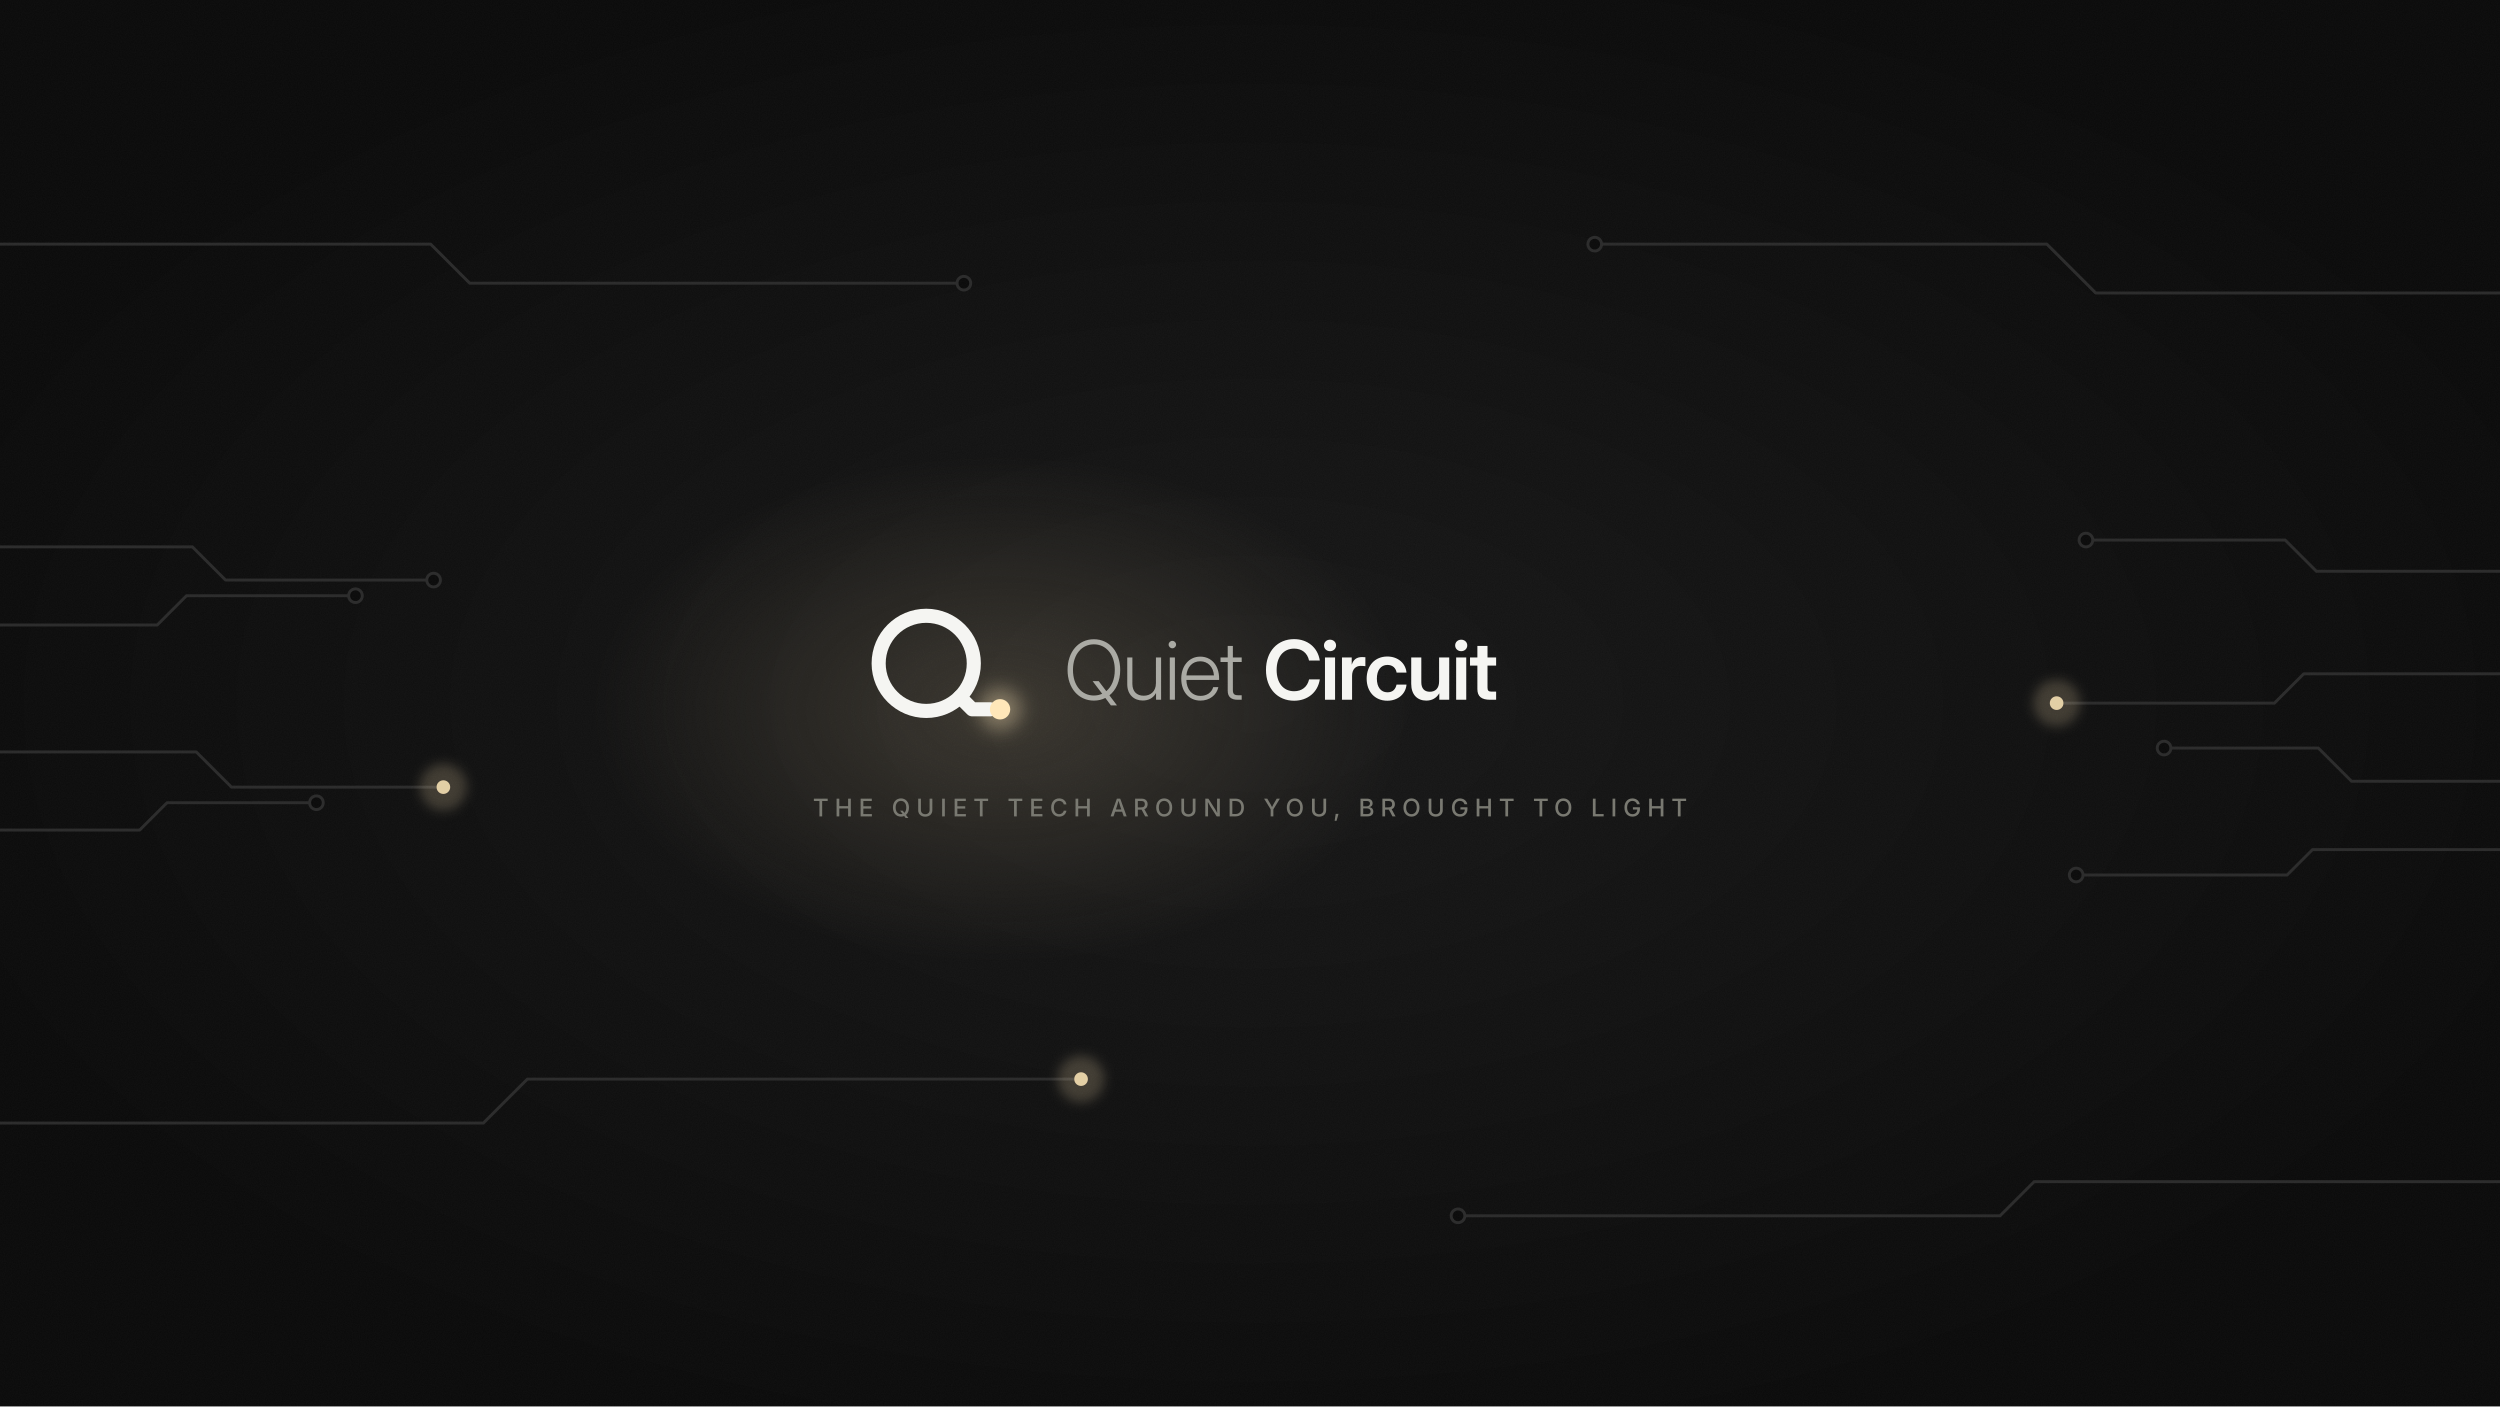
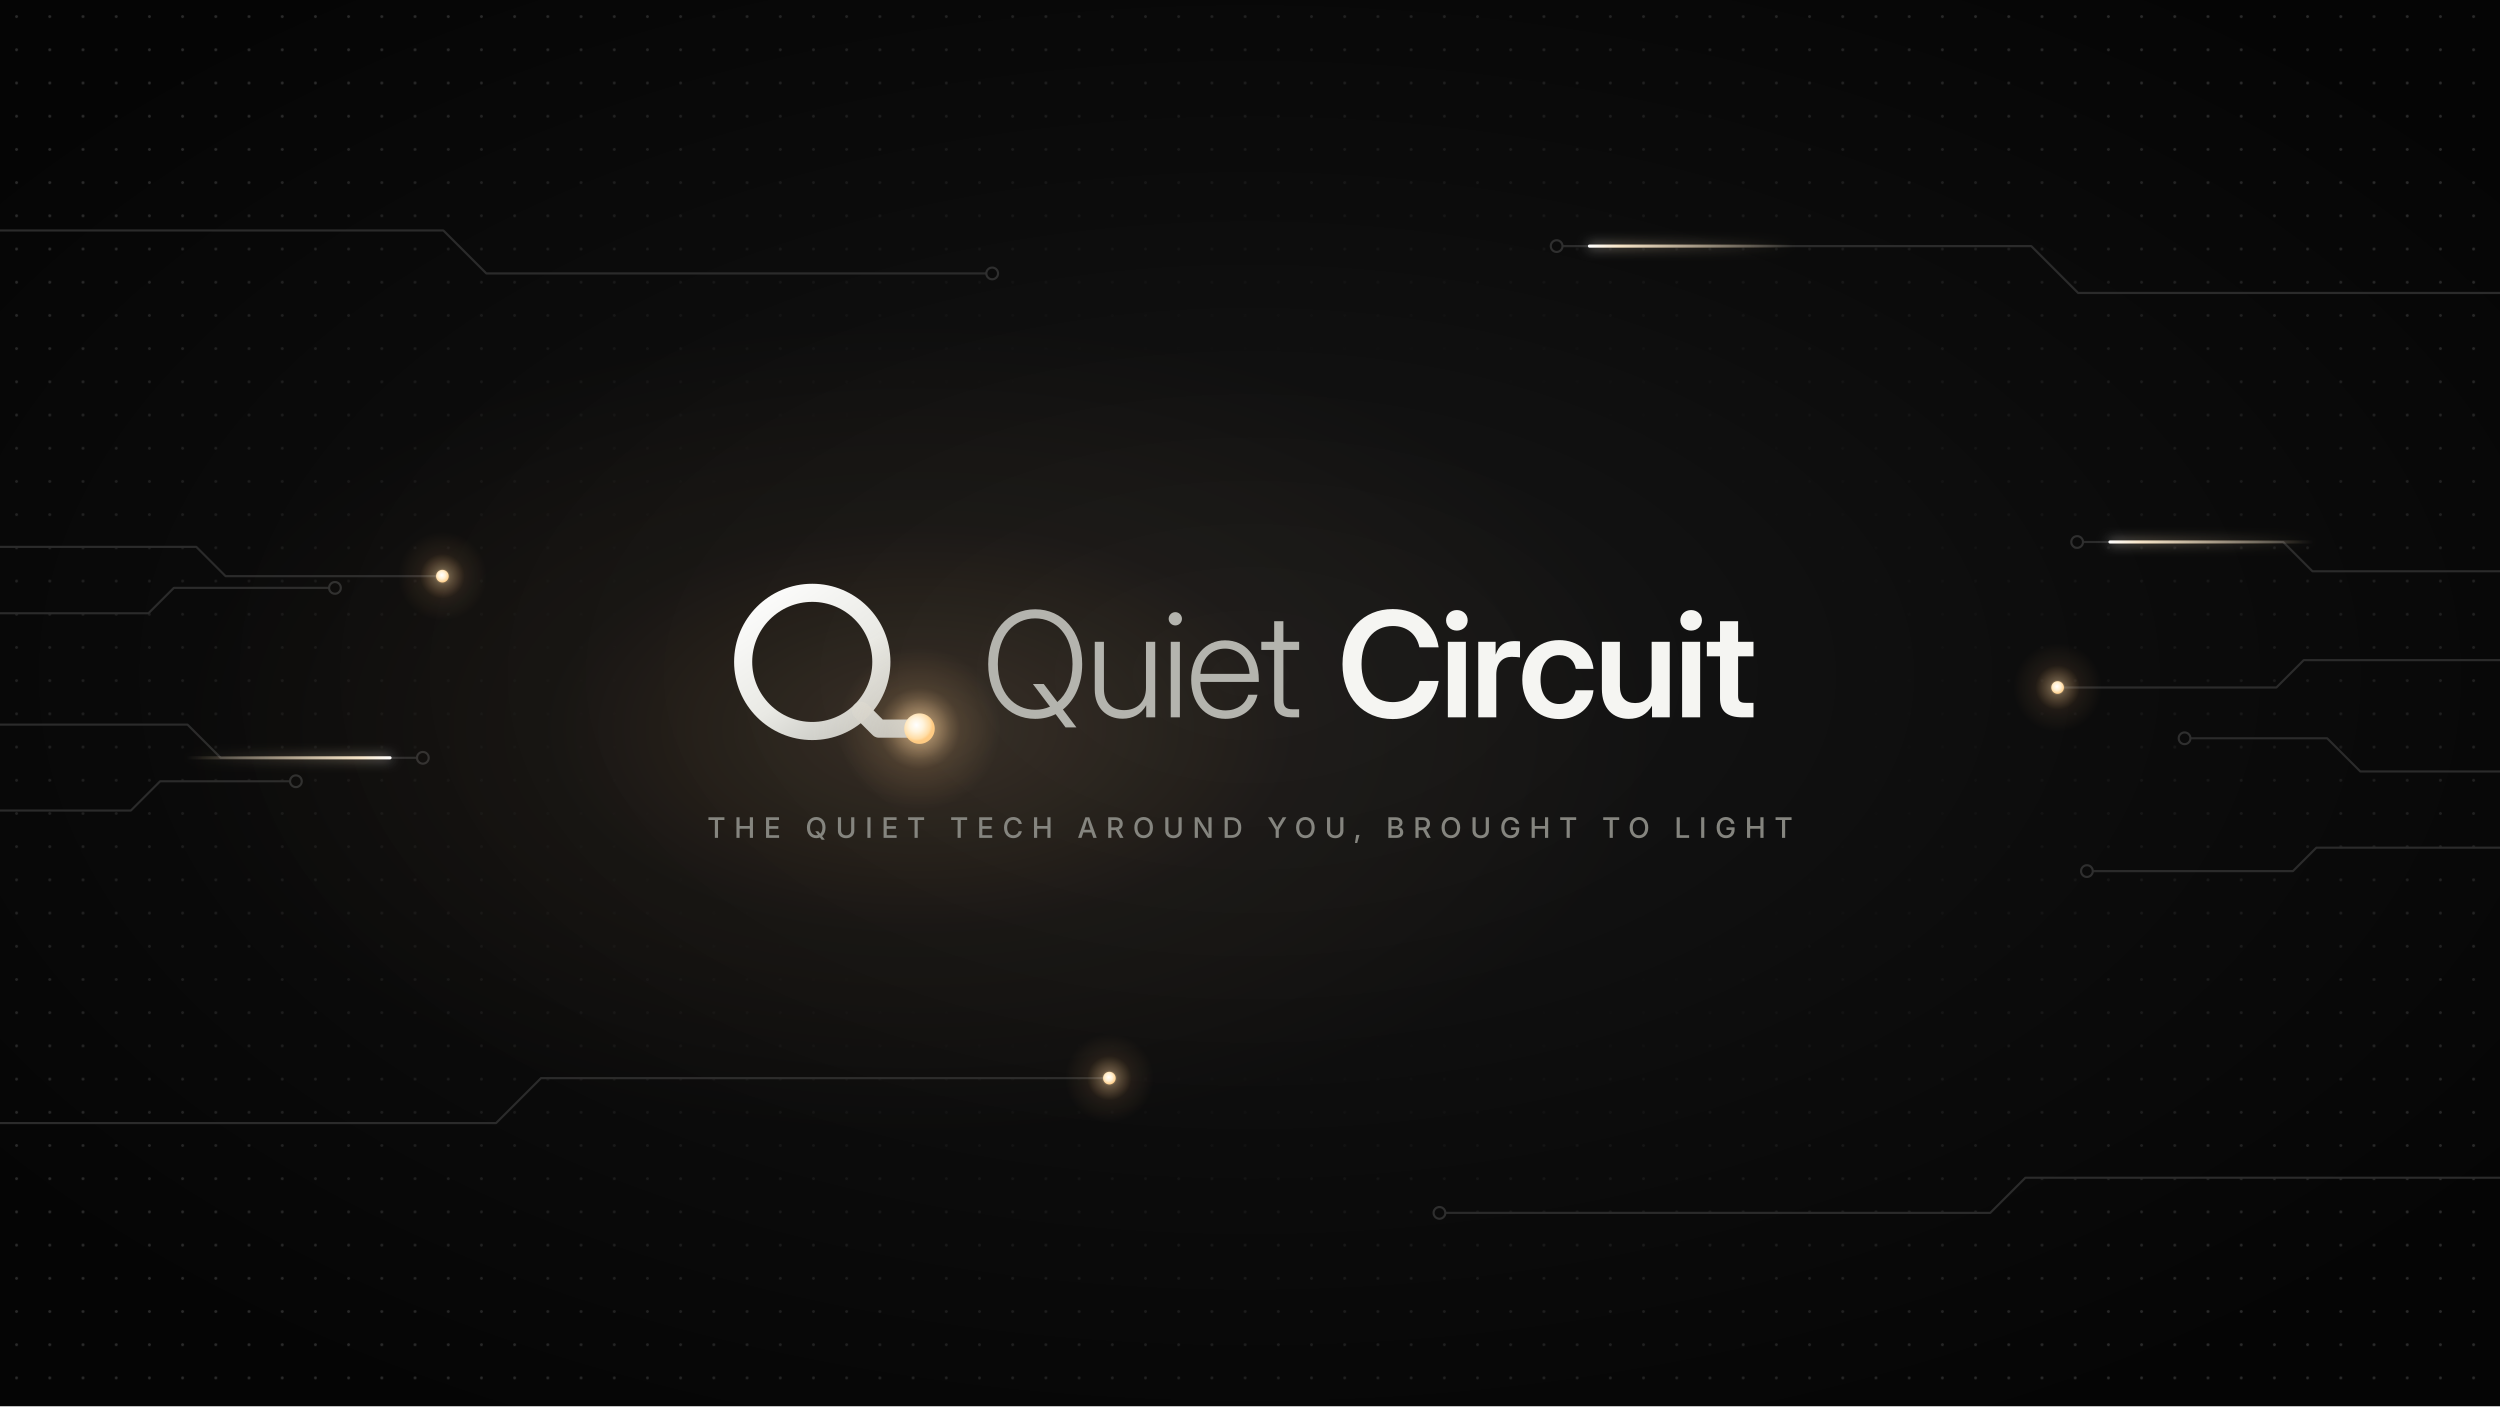
<svg xmlns="http://www.w3.org/2000/svg" width="2560" height="1440" viewBox="0 0 2560 1440">
  <defs>
-     <filter id="glow" x="-200%" y="-200%" width="500%" height="500%">
-       <feGaussianBlur stdDeviation="5.5" />
+     <radialGradient id="bbg" cx="50%" cy="48%" r="62%">
+       <stop offset="0" stop-color="#171717" />
+       <stop offset=".55" stop-color="#0C0C0C" />
+       <stop offset="1" stop-color="#050505" />
+     </radialGradient>
+     <pattern id="bdots" width="34" height="34" patternUnits="userSpaceOnUse">
+       <circle cx="17" cy="17" r="1.5" fill="#2A2A2A" />
+     </pattern>
+     <radialGradient id="bfade" cx="50%" cy="50%" r="58%">
+       <stop offset="0" stop-color="#000" />
+       <stop offset=".42" stop-color="#000" />
+       <stop offset="1" stop-color="#fff" />
+     </radialGradient>
+     <mask id="bmask">
+       <rect width="2560" height="1440" fill="url(#bfade)" />
+     </mask>
+     <radialGradient id="bcore" cx="45%" cy="42%" r="60%">
+       <stop offset="0" stop-color="#FFFFFF" />
+       <stop offset=".5" stop-color="#FFF0D2" />
+       <stop offset="1" stop-color="#FFCB83" />
+     </radialGradient>
+     <radialGradient id="bhalo" cx="50%" cy="50%" r="50%">
+       <stop offset="0" stop-color="#FFE4B8" stop-opacity=".9" />
+       <stop offset=".18" stop-color="#FFD196" stop-opacity=".35" />
+       <stop offset=".5" stop-color="#FFB46A" stop-opacity=".08" />
+       <stop offset="1" stop-color="#FFB46A" stop-opacity="0" />
+     </radialGradient>
+     <linearGradient id="bpulse" x1="0" x2="1">
+       <stop offset="0" stop-color="#FFE2B5" stop-opacity="0" />
+       <stop offset=".85" stop-color="#FFE9C6" stop-opacity=".95" />
+       <stop offset="1" stop-color="#FFFFFF" stop-opacity="1" />
+     </linearGradient>
+     <linearGradient id="bpulseL" x1="1" x2="0">
+       <stop offset="0" stop-color="#FFE2B5" stop-opacity="0" />
+       <stop offset=".85" stop-color="#FFE9C6" stop-opacity=".95" />
+       <stop offset="1" stop-color="#FFFFFF" stop-opacity="1" />
+     </linearGradient>
+     <filter id="bblur" x="-50%" y="-500%" width="200%" height="1100%">
+       <feGaussianBlur stdDeviation="6" />
    </filter>
-     <filter id="grain">
-       <feTurbulence type="fractalNoise" baseFrequency=".85" numOctaves="2" stitchTiles="stitch" />
-       <feColorMatrix values="0 0 0 0 1  0 0 0 0 1  0 0 0 0 1  0 0 0 .9 0" />
-     </filter>
-     <radialGradient id="lift" cx="50%" cy="46%" r="60%">
-       <stop offset="0" stop-color="#1A1A1A" />
-       <stop offset="1" stop-color="#0A0A0A" />
-     </radialGradient>
-     <radialGradient id="halo" cx="50%" cy="50%" r="50%">
-       <stop offset="0" stop-color="#FFE7B8" stop-opacity=".16" />
-       <stop offset="1" stop-color="#FFE7B8" stop-opacity="0" />
+     <radialGradient id="bspill" cx="50%" cy="50%" r="50%">
+       <stop offset="0" stop-color="#FFC98A" stop-opacity=".16" />
+       <stop offset=".5" stop-color="#FFB870" stop-opacity=".04" />
+       <stop offset="1" stop-color="#FFB870" stop-opacity="0" />
    </radialGradient>
  </defs>
-   <rect width="2560" height="1440" fill="#0A0A0A" />
-   <radialGradient id="blift" cx="50%" cy="50%" r="55%">
-     <stop offset="0" stop-color="#171717" />
-     <stop offset="1" stop-color="#0A0A0A" />
-   </radialGradient>
-   <rect width="2560" height="1440" fill="url(#blift)" />
-   <path d="M0 250 H441 L481 290 H980" stroke="#2A2A2A" stroke-width="3" fill="none" stroke-linejoin="round" />
-   <circle cx="987" cy="290" r="7" fill="#0A0A0A" stroke="#2A2A2A" stroke-width="3" />
-   <path d="M2560 300 H2146 L2096 250 H1640" stroke="#2A2A2A" stroke-width="3" fill="none" stroke-linejoin="round" />
-   <circle cx="1633" cy="250" r="7" fill="#0A0A0A" stroke="#2A2A2A" stroke-width="3" />
-   <path d="M0 1150 H495 L540 1105 H1100" stroke="#2A2A2A" stroke-width="3" fill="none" stroke-linejoin="round" />
-   <circle cx="1107" cy="1105" r="24" fill="#FFE7B8" opacity=".2" filter="url(#glow)" />
-   <circle cx="1107" cy="1105" r="7" fill="#FFE7B8" opacity=".85" />
-   <path d="M2560 1210 H2083 L2048 1245 H1500" stroke="#2A2A2A" stroke-width="3" fill="none" stroke-linejoin="round" />
-   <circle cx="1493" cy="1245" r="7" fill="#0A0A0A" stroke="#2A2A2A" stroke-width="3" />
-   <path d="M0 560 H197 L231 594 H437" stroke="#2A2A2A" stroke-width="3" fill="none" stroke-linejoin="round" />
-   <circle cx="444" cy="594" r="7" fill="#0A0A0A" stroke="#2A2A2A" stroke-width="3" />
-   <path d="M0 640 H161 L191 610 H357" stroke="#2A2A2A" stroke-width="3" fill="none" stroke-linejoin="round" />
-   <circle cx="364" cy="610" r="7" fill="#0A0A0A" stroke="#2A2A2A" stroke-width="3" />
-   <path d="M0 770 H201 L237 806 H447" stroke="#2A2A2A" stroke-width="3" fill="none" stroke-linejoin="round" />
-   <circle cx="454" cy="806" r="24" fill="#FFE7B8" opacity=".2" filter="url(#glow)" />
-   <circle cx="454" cy="806" r="7" fill="#FFE7B8" opacity=".85" />
-   <path d="M0 850 H143 L171 822 H317" stroke="#2A2A2A" stroke-width="3" fill="none" stroke-linejoin="round" />
-   <circle cx="324" cy="822" r="7" fill="#0A0A0A" stroke="#2A2A2A" stroke-width="3" />
-   <path d="M2560 585 H2372 L2340 553 H2143" stroke="#2A2A2A" stroke-width="3" fill="none" stroke-linejoin="round" />
-   <circle cx="2136" cy="553" r="7" fill="#0A0A0A" stroke="#2A2A2A" stroke-width="3" />
-   <path d="M2560 690 H2359 L2329 720 H2113" stroke="#2A2A2A" stroke-width="3" fill="none" stroke-linejoin="round" />
-   <circle cx="2106" cy="720" r="24" fill="#FFE7B8" opacity=".2" filter="url(#glow)" />
-   <circle cx="2106" cy="720" r="7" fill="#FFE7B8" opacity=".85" />
-   <path d="M2560 800 H2408 L2374 766 H2223" stroke="#2A2A2A" stroke-width="3" fill="none" stroke-linejoin="round" />
-   <circle cx="2216" cy="766" r="7" fill="#0A0A0A" stroke="#2A2A2A" stroke-width="3" />
-   <path d="M2560 870 H2368 L2342 896 H2133" stroke="#2A2A2A" stroke-width="3" fill="none" stroke-linejoin="round" />
-   <circle cx="2126" cy="896" r="7" fill="#0A0A0A" stroke="#2A2A2A" stroke-width="3" />
-   <ellipse cx="1024" cy="726" rx="420" ry="260" fill="url(#halo)" />
-   <g transform="translate(874.54 602.00) scale(1.68)">
-     <circle cx="89" cy="74" r="13" fill="#FFE7B8" opacity="0.357" filter="url(#glow)" />
-     <circle cx="44" cy="46" r="29" fill="none" stroke="#F5F5F2" stroke-width="8.6" />
-     <path d="M64.51 66.51 L72 74 L83 74" stroke="#F5F5F2" stroke-width="8.6" stroke-linecap="round" stroke-linejoin="round" fill="none" />
-     <circle cx="89" cy="74" r="6.2" fill="#FFE7B8" />
+   <rect width="2560" height="1440" fill="url(#bbg)" />
+   <rect width="2560" height="1440" fill="url(#bdots)" mask="url(#bmask)" />
+   <path d="M0 560 H201 L231 590 H447" stroke="#2B2B2B" stroke-width="2.2" fill="none" stroke-linejoin="round" />
+   <g style="mix-blend-mode:screen" opacity="1.00">
+     <circle cx="453.0" cy="590.0" r="45.5" fill="url(#bhalo)" />
  </g>
-   <g transform="translate(1089.58 716.56)">
-     <path d="M30.557 0.861C34.863 0.861 38.801 -0.082 42.287 -1.846L47.947 5.742H54.182L46.471 -4.512C53.32 -9.967 57.504 -19.195 57.504 -30.516C57.504 -49.014 46.389 -61.975 30.557 -61.975C14.725 -61.975 3.609 -49.014 3.609 -30.516C3.609 -12.1 14.725 0.861 30.557 0.861ZM29.244 -19.113 39.047 -6.152C36.463 -4.963 33.592 -4.348 30.557 -4.348C18.457 -4.348 9.146 -14.15 9.146 -30.516C9.146 -47.004 18.539 -56.766 30.557 -56.766C42.574 -56.766 51.967 -46.963 51.967 -30.516C51.967 -20.672 48.562 -13.207 43.271 -8.818L35.479 -19.113ZM80.638 0.779C86.422 0.779 91.302 -1.682 94.215 -6.932V0.0H99.382V-43.312H94.091V-17.021C94.091 -8.49 88.595 -4.143 81.541 -4.143C74.445 -4.143 69.974 -8.531 69.974 -16.283V-43.312H64.724V-15.955C64.724 -5.168 71.697 0.779 80.638 0.779ZM108.285 0.0H113.535V-43.312H108.285ZM110.91 -52.705C113.001 -52.705 114.724 -54.428 114.724 -56.52C114.724 -58.611 113.001 -60.334 110.91 -60.334C108.818 -60.334 107.095 -58.611 107.095 -56.52C107.095 -54.428 108.818 -52.705 110.91 -52.705ZM139.745 0.861C148.851 0.861 156.274 -4.676 158.038 -12.961H152.747C151.23 -7.547 146.308 -3.979 139.745 -3.979C130.927 -3.979 125.472 -10.664 125.267 -20.303H158.776V-21.943C158.776 -34.945 151.189 -44.174 139.417 -44.174C128.056 -44.174 120.017 -34.699 120.017 -21.615C120.017 -8.613 127.564 0.861 139.745 0.861ZM125.308 -24.938C126.046 -33.674 131.542 -39.416 139.417 -39.416C147.333 -39.416 152.911 -33.633 153.485 -24.938ZM181.911 -43.312H172.887V-55.125H167.596V-43.312H160.214V-38.678H167.596V-9.229C167.596 -3.117 171.001 0.0 177.727 0.0H181.911V-4.635H178.137C174.323 -4.635 172.887 -6.07 172.887 -9.721V-38.678H181.911Z" fill="#A9A9A3" />
-     <path transform="translate(203.83 0)" d="M31.746 0.984C45.527 0.984 56.027 -7.547 58.078 -20.877H47.086C45.363 -13.125 39.621 -8.736 31.828 -8.736C20.59 -8.736 13.863 -17.391 13.863 -30.516C13.863 -43.723 20.631 -52.377 31.828 -52.377C39.662 -52.377 45.404 -47.947 47.045 -40.154H58.078C56.027 -53.525 45.527 -62.098 31.746 -62.098C14.889 -62.098 2.953 -49.711 2.953 -30.516C2.953 -11.443 14.889 0.984 31.746 0.984ZM63.361 0.0H73.697V-43.312H63.361ZM68.529 -49.752C72.056 -49.752 74.722 -52.295 74.722 -55.658C74.722 -58.98 72.056 -61.523 68.529 -61.523C65.002 -61.523 62.336 -58.98 62.336 -55.658C62.336 -52.295 65.002 -49.752 68.529 -49.752ZM80.784 0.0H91.12V-24.527C91.12 -31.295 94.935 -34.699 99.857 -34.699C101.907 -34.699 103.958 -34.494 104.737 -34.371V-43.559C103.917 -43.641 102.769 -43.723 101.374 -43.723C95.796 -43.723 92.474 -41.098 90.874 -36.135H90.751V-43.312H80.784ZM127.206 0.984C138.157 0.984 146.114 -6.07 146.852 -15.545H136.639C135.655 -10.746 132.743 -7.629 127.329 -7.629C120.52 -7.629 116.501 -13.084 116.501 -21.615C116.501 -30.188 120.561 -35.684 127.329 -35.684C132.702 -35.684 135.942 -32.443 136.721 -27.809H146.852C145.95 -37.447 138.075 -44.297 127.206 -44.297C114.532 -44.297 106.042 -34.986 106.042 -21.615C106.042 -8.244 114.532 0.984 127.206 0.984ZM167.106 0.861C173.094 0.861 177.483 -1.764 180.436 -6.645V0.0H190.608V-43.312H180.231V-18.826C180.231 -11.443 176.211 -8.203 170.756 -8.203C165.219 -8.203 162.02 -11.525 162.02 -17.883V-43.312H151.684V-16.242C151.684 -5.127 158.041 0.861 167.106 0.861ZM197.695 0.0H208.031V-43.312H197.695ZM202.863 -49.752C206.391 -49.752 209.057 -52.295 209.057 -55.658C209.057 -58.98 206.391 -61.523 202.863 -61.523C199.336 -61.523 196.67 -58.98 196.67 -55.658C196.67 -52.295 199.336 -49.752 202.863 -49.752ZM238.621 -43.312H229.802V-55.125H219.425V-43.312H211.879V-34.986H219.425V-10.91C219.425 -3.486 223.568 0.0 232.386 0.0H238.621V-8.326H234.191C230.828 -8.326 229.802 -9.352 229.802 -12.428V-34.986H238.621Z" fill="#F5F5F2" />
+   <circle cx="453.0" cy="590.0" r="6.5" fill="url(#bcore)" />
+   <path d="M0 628 H152 L178 602 H337" stroke="#2B2B2B" stroke-width="2.2" fill="none" stroke-linejoin="round" />
+   <circle cx="343" cy="602" r="6" fill="#0B0B0B" stroke="#2F2F2F" stroke-width="2.2" />
+   <path d="M0 742 H192 L226 776 H427" stroke="#2B2B2B" stroke-width="2.2" fill="none" stroke-linejoin="round" />
+   <circle cx="433" cy="776" r="6" fill="#0B0B0B" stroke="#2F2F2F" stroke-width="2.2" />
+   <g style="mix-blend-mode:screen">
+     <g filter="url(#bblur)" opacity=".8">
+       <rect x="191" y="774.4" width="210" height="3.2" rx="1.6" fill="url(#bpulse)" />
+     </g>
+     <rect x="191" y="774.4" width="210" height="3.2" rx="1.6" fill="url(#bpulse)" />
  </g>
-   <path d="M833.425 820.204H839.101V836.0H841.897V820.204H847.549V817.812H833.425ZM856.661 836.0H859.445V827.895H868.453V836.0H871.249V817.812H868.453V825.502H859.445V817.812H856.661ZM881.277 836.0H892.801V833.607H884.06V828.004H892.117V825.624H884.06V820.204H892.727V817.812H881.277ZM922.598 836.244C923.77 836.244 924.857 836.024 925.845 835.609L927.396 837.648H930.167L927.738 834.462C929.63 832.875 930.789 830.287 930.789 826.918C930.789 821.083 927.31 817.567 922.598 817.567C917.874 817.567 914.383 821.083 914.383 826.918C914.383 832.729 917.874 836.244 922.598 836.244ZM921.707 830.128 924.246 833.461C923.721 833.62 923.172 833.705 922.598 833.705C919.473 833.705 917.142 831.312 917.142 826.918C917.142 822.511 919.473 820.106 922.598 820.106C925.699 820.106 928.031 822.499 928.031 826.918C928.031 829.396 927.298 831.227 926.102 832.362L924.381 830.128ZM947.483 836.281C951.828 836.281 954.709 833.571 954.709 829.75V817.812H951.914V829.518C951.914 831.972 950.217 833.754 947.483 833.754C944.736 833.754 943.015 831.972 943.015 829.518V817.812H940.232V829.75C940.232 833.571 943.1 836.281 947.483 836.281ZM967.521 817.812H964.738V836.0H967.521ZM977.549 836.0H989.073V833.607H980.332V828.004H988.389V825.624H980.332V820.204H988.999V817.812H977.549ZM997.709 820.204H1003.385V836.0H1006.181V820.204H1011.833V817.812H997.709ZM1032.695 820.204H1038.371V836.0H1041.167V820.204H1046.819V817.812H1032.695ZM1055.931 836.0H1067.455V833.607H1058.715V828.004H1066.771V825.624H1058.715V820.204H1067.382V817.812H1055.931ZM1084.563 836.244C1088.579 836.244 1091.509 833.705 1092.071 830.104H1089.263C1088.799 832.423 1086.858 833.705 1084.588 833.705C1081.475 833.705 1079.131 831.337 1079.131 826.918C1079.131 822.523 1081.463 820.106 1084.588 820.106C1086.858 820.106 1088.799 821.376 1089.263 823.695H1092.058C1091.448 819.838 1088.396 817.567 1084.563 817.567C1079.851 817.567 1076.372 821.083 1076.372 826.918C1076.372 832.729 1079.839 836.244 1084.563 836.244ZM1101.342 836.0H1104.125V827.895H1113.134V836.0H1115.929V817.812H1113.134V825.502H1104.125V817.812H1101.342ZM1137.231 836.0H1140.246L1141.87 831.203H1149.023L1150.696 836.0H1153.711L1147.119 817.812H1143.701ZM1142.663 828.883 1143.677 825.88C1144.128 824.489 1144.69 822.597 1145.398 819.997C1146.118 822.572 1146.667 824.428 1147.156 825.88L1148.205 828.883ZM1162.347 836.0H1165.131V829.127H1168.842C1168.89 829.127 1168.951 829.127 1169 829.127L1172.687 836.0H1175.848L1171.844 828.651C1174.054 827.821 1175.165 825.966 1175.165 823.524C1175.165 820.167 1173.077 817.812 1168.866 817.812H1162.347ZM1165.131 826.747V820.192H1168.549C1171.234 820.192 1172.345 821.474 1172.345 823.524C1172.345 825.563 1171.234 826.747 1168.573 826.747ZM1192.127 836.244C1196.839 836.244 1200.318 832.729 1200.318 826.918C1200.318 821.083 1196.839 817.567 1192.127 817.567C1187.403 817.567 1183.911 821.083 1183.911 826.918C1183.911 832.729 1187.403 836.244 1192.127 836.244ZM1192.127 833.705C1189.002 833.705 1186.67 831.312 1186.67 826.918C1186.67 822.511 1189.002 820.106 1192.127 820.106C1195.227 820.106 1197.559 822.499 1197.559 826.918C1197.559 831.312 1195.227 833.705 1192.127 833.705ZM1216.962 836.281C1221.308 836.281 1224.189 833.571 1224.189 829.75V817.812H1221.393V829.518C1221.393 831.972 1219.697 833.754 1216.962 833.754C1214.216 833.754 1212.494 831.972 1212.494 829.518V817.812H1209.711V829.75C1209.711 833.571 1212.58 836.281 1216.962 836.281ZM1234.217 836.0H1237.037V826.295C1237.037 825.355 1236.939 823.476 1236.829 821.193C1238.148 823.634 1238.844 824.892 1239.735 826.32L1245.875 836.0H1249.097V817.812H1246.278V828.163C1246.278 829.213 1246.326 830.91 1246.461 832.667C1245.655 830.922 1244.837 829.542 1244.276 828.639L1237.427 817.812H1234.217ZM1265.046 836.0C1270.576 836.0 1273.786 832.57 1273.786 826.881C1273.786 821.229 1270.576 817.812 1265.217 817.812H1259.126V836.0ZM1261.909 833.559V820.253H1265.034C1269.001 820.253 1271.052 822.609 1271.052 826.881C1271.052 831.19 1269.001 833.559 1264.887 833.559ZM1301.143 836.0H1303.926V828.761L1310.603 817.812H1307.368L1303.987 823.61C1303.45 824.525 1303.01 825.343 1302.559 826.442C1302.107 825.368 1301.668 824.562 1301.106 823.61L1297.688 817.812H1294.441L1301.143 828.761ZM1325.905 836.244C1330.617 836.244 1334.096 832.729 1334.096 826.918C1334.096 821.083 1330.617 817.567 1325.905 817.567C1321.181 817.567 1317.69 821.083 1317.69 826.918C1317.69 832.729 1321.181 836.244 1325.905 836.244ZM1325.905 833.705C1322.78 833.705 1320.448 831.312 1320.448 826.918C1320.448 822.511 1322.78 820.106 1325.905 820.106C1329.006 820.106 1331.337 822.499 1331.337 826.918C1331.337 831.312 1329.006 833.705 1325.905 833.705ZM1350.74 836.281C1355.086 836.281 1357.967 833.571 1357.967 829.75V817.812H1355.172V829.518C1355.172 831.972 1353.475 833.754 1350.74 833.754C1347.994 833.754 1346.273 831.972 1346.273 829.518V817.812H1343.49V829.75C1343.49 833.571 1346.358 836.281 1350.74 836.281ZM1366.665 840.529H1368.618L1370.632 833.388H1367.739ZM1393.142 836.0H1400.137C1404.361 836.0 1406.277 833.888 1406.277 831.093C1406.277 828.297 1404.312 826.71 1402.493 826.613V826.43C1404.177 826.015 1405.569 824.855 1405.569 822.584C1405.569 819.899 1403.701 817.812 1399.844 817.812H1393.142ZM1395.926 833.607V827.833H1399.966C1402.139 827.833 1403.518 829.237 1403.518 830.958C1403.518 832.472 1402.469 833.607 1399.856 833.607ZM1395.926 825.685V820.192H1399.649C1401.809 820.192 1402.835 821.327 1402.835 822.816C1402.835 824.562 1401.419 825.685 1399.575 825.685ZM1415.561 836.0H1418.344V829.127H1422.055C1422.104 829.127 1422.165 829.127 1422.214 829.127L1425.9 836.0H1429.062L1425.058 828.651C1427.267 827.821 1428.378 825.966 1428.378 823.524C1428.378 820.167 1426.291 817.812 1422.079 817.812H1415.561ZM1418.344 826.747V820.192H1421.762C1424.448 820.192 1425.558 821.474 1425.558 823.524C1425.558 825.563 1424.448 826.747 1421.786 826.747ZM1445.34 836.244C1450.052 836.244 1453.531 832.729 1453.531 826.918C1453.531 821.083 1450.052 817.567 1445.34 817.567C1440.616 817.567 1437.125 821.083 1437.125 826.918C1437.125 832.729 1440.616 836.244 1445.34 836.244ZM1445.34 833.705C1442.215 833.705 1439.884 831.312 1439.884 826.918C1439.884 822.511 1442.215 820.106 1445.34 820.106C1448.441 820.106 1450.772 822.499 1450.772 826.918C1450.772 831.312 1448.441 833.705 1445.34 833.705ZM1470.176 836.281C1474.521 836.281 1477.402 833.571 1477.402 829.75V817.812H1474.607V829.518C1474.607 831.972 1472.91 833.754 1470.176 833.754C1467.429 833.754 1465.708 831.972 1465.708 829.518V817.812H1462.925V829.75C1462.925 833.571 1465.793 836.281 1470.176 836.281ZM1495.072 836.244C1499.479 836.244 1502.665 833.363 1502.665 828.761V826.674H1495.487V828.969H1499.943C1499.882 831.874 1497.965 833.705 1495.084 833.705C1491.874 833.705 1489.554 831.288 1489.554 826.906C1489.554 822.511 1491.91 820.106 1494.974 820.106C1497.367 820.106 1498.99 821.437 1499.65 823.561H1502.506C1501.896 820.021 1498.868 817.567 1494.95 817.567C1490.238 817.567 1486.796 821.107 1486.796 826.918C1486.796 832.667 1490.128 836.244 1495.072 836.244ZM1512.119 836.0H1514.903V827.895H1523.911V836.0H1526.707V817.812H1523.911V825.502H1514.903V817.812H1512.119ZM1535.82 820.204H1541.496V836.0H1544.291V820.204H1549.943V817.812H1535.82ZM1570.805 820.204H1576.482V836.0H1579.277V820.204H1584.929V817.812H1570.805ZM1600.865 836.244C1605.577 836.244 1609.056 832.729 1609.056 826.918C1609.056 821.083 1605.577 817.567 1600.865 817.567C1596.141 817.567 1592.65 821.083 1592.65 826.918C1592.65 832.729 1596.141 836.244 1600.865 836.244ZM1600.865 833.705C1597.74 833.705 1595.409 831.312 1595.409 826.918C1595.409 822.511 1597.74 820.106 1600.865 820.106C1603.966 820.106 1606.298 822.499 1606.298 826.918C1606.298 831.312 1603.966 833.705 1600.865 833.705ZM1631.115 836.0H1642.138V833.607H1633.898V817.812H1631.115ZM1654.034 817.812H1651.251V836.0H1654.034ZM1671.704 836.244C1676.111 836.244 1679.297 833.363 1679.297 828.761V826.674H1672.119V828.969H1676.574C1676.513 831.874 1674.597 833.705 1671.716 833.705C1668.506 833.705 1666.186 831.288 1666.186 826.906C1666.186 822.511 1668.542 820.106 1671.606 820.106C1673.999 820.106 1675.622 821.437 1676.281 823.561H1679.138C1678.528 820.021 1675.5 817.567 1671.582 817.567C1666.87 817.567 1663.427 821.107 1663.427 826.918C1663.427 832.667 1666.76 836.244 1671.704 836.244ZM1688.751 836.0H1691.534V827.895H1700.543V836.0H1703.339V817.812H1700.543V825.502H1691.534V817.812H1688.751ZM1712.451 820.204H1718.128V836.0H1720.923V820.204H1726.575V817.812H1712.451Z" fill="#77776F" />
-   <rect width="2560" height="1440" filter="url(#grain)" opacity="0.035" />
+   <path d="M0 830 H134 L164 800 H297" stroke="#2B2B2B" stroke-width="2.2" fill="none" stroke-linejoin="round" />
+   <circle cx="303" cy="800" r="6" fill="#0B0B0B" stroke="#2F2F2F" stroke-width="2.2" />
+   <path d="M2560 585 H2368 L2338 555 H2133" stroke="#2B2B2B" stroke-width="2.2" fill="none" stroke-linejoin="round" />
+   <circle cx="2127" cy="555" r="6" fill="#0B0B0B" stroke="#2F2F2F" stroke-width="2.2" />
+   <g style="mix-blend-mode:screen">
+     <g filter="url(#bblur)" opacity=".8">
+       <rect x="2159" y="553.4" width="210" height="3.2" rx="1.6" fill="url(#bpulseL)" />
+     </g>
+     <rect x="2159" y="553.4" width="210" height="3.2" rx="1.6" fill="url(#bpulseL)" />
+   </g>
+   <path d="M2560 676 H2359 L2331 704 H2113" stroke="#2B2B2B" stroke-width="2.2" fill="none" stroke-linejoin="round" />
+   <g style="mix-blend-mode:screen" opacity="1.00">
+     <circle cx="2107.0" cy="704.0" r="45.5" fill="url(#bhalo)" />
+   </g>
+   <circle cx="2107.0" cy="704.0" r="6.5" fill="url(#bcore)" />
+   <path d="M2560 790 H2417 L2383 756 H2243" stroke="#2B2B2B" stroke-width="2.2" fill="none" stroke-linejoin="round" />
+   <circle cx="2237" cy="756" r="6" fill="#0B0B0B" stroke="#2F2F2F" stroke-width="2.2" />
+   <path d="M2560 868 H2372 L2348 892 H2143" stroke="#2B2B2B" stroke-width="2.2" fill="none" stroke-linejoin="round" />
+   <circle cx="2137" cy="892" r="6" fill="#0B0B0B" stroke="#2F2F2F" stroke-width="2.2" />
+   <path d="M0 236 H454 L498 280 H1010" stroke="#2B2B2B" stroke-width="2.2" fill="none" stroke-linejoin="round" />
+   <circle cx="1016" cy="280" r="6" fill="#0B0B0B" stroke="#2F2F2F" stroke-width="2.2" />
+   <path d="M2560 300 H2128 L2080 252 H1600" stroke="#2B2B2B" stroke-width="2.2" fill="none" stroke-linejoin="round" />
+   <circle cx="1594" cy="252" r="6" fill="#0B0B0B" stroke="#2F2F2F" stroke-width="2.2" />
+   <g style="mix-blend-mode:screen">
+     <g filter="url(#bblur)" opacity=".8">
+       <rect x="1626" y="250.4" width="210" height="3.2" rx="1.6" fill="url(#bpulseL)" />
+     </g>
+     <rect x="1626" y="250.4" width="210" height="3.2" rx="1.6" fill="url(#bpulseL)" />
+   </g>
+   <path d="M0 1150 H508 L554 1104 H1130" stroke="#2B2B2B" stroke-width="2.2" fill="none" stroke-linejoin="round" />
+   <g style="mix-blend-mode:screen" opacity="1.00">
+     <circle cx="1136.0" cy="1104.0" r="45.5" fill="url(#bhalo)" />
+   </g>
+   <circle cx="1136.0" cy="1104.0" r="6.5" fill="url(#bcore)" />
+   <path d="M2560 1206 H2074 L2038 1242 H1480" stroke="#2B2B2B" stroke-width="2.2" fill="none" stroke-linejoin="round" />
+   <circle cx="1474" cy="1242" r="6" fill="#0B0B0B" stroke="#2F2F2F" stroke-width="2.2" />
+   <ellipse cx="942" cy="746" rx="760" ry="420" fill="url(#bspill)" style="mix-blend-mode:screen" />
+   <g transform="translate(724.39 565.56) scale(2.44)">
+     <defs>
+       <linearGradient id="bmInk" x1="20" y1="12" x2="70" y2="84" gradientUnits="userSpaceOnUse">
+         <stop offset="0" stop-color="#FFFFFF" />
+         <stop offset=".55" stop-color="#E9E9E4" />
+         <stop offset="1" stop-color="#B9B9B3" />
+       </linearGradient>
+       <radialGradient id="bmSpill" cx="89" cy="74" r="46" gradientUnits="userSpaceOnUse">
+         <stop offset="0" stop-color="#FFF6E6" stop-opacity="1" />
+         <stop offset=".3" stop-color="#FFF1DC" stop-opacity=".4" />
+         <stop offset="1" stop-color="#FFF1DC" stop-opacity="0" />
+       </radialGradient>
+       <radialGradient id="bmCore" cx="87.7" cy="72.5" r="6.8" gradientUnits="userSpaceOnUse">
+         <stop offset="0" stop-color="#FFFFFF" />
+         <stop offset=".42" stop-color="#FFF4DD" />
+         <stop offset=".85" stop-color="#FFDDA6" />
+         <stop offset="1" stop-color="#FFCB83" />
+       </radialGradient>
+       <radialGradient id="bmBloom" cx="89" cy="74" r="1" gradientUnits="objectBoundingBox">
+         <stop offset="0" stop-color="#FFD9A0" stop-opacity=".9" />
+         <stop offset=".25" stop-color="#FFC07A" stop-opacity=".38" />
+         <stop offset=".6" stop-color="#FFB060" stop-opacity=".1" />
+         <stop offset="1" stop-color="#FFB060" stop-opacity="0" />
+       </radialGradient>
+       <radialGradient id="bmHalo" cx="50%" cy="50%" r="50%">
+         <stop offset="0" stop-color="#FFE4B8" stop-opacity=".95" />
+         <stop offset=".18" stop-color="#FFD196" stop-opacity=".45" />
+         <stop offset=".5" stop-color="#FFB46A" stop-opacity=".12" />
+         <stop offset="1" stop-color="#FFB46A" stop-opacity="0" />
+       </radialGradient>
+     </defs>
+     <g style="mix-blend-mode:screen" opacity="1.00">
+       <circle cx="89" cy="74" r="34" fill="url(#bmHalo)" />
+       <circle cx="89" cy="74" r="13" fill="url(#bmHalo)" />
+     </g>
+     <circle cx="44" cy="46" r="29" fill="none" stroke-width="7.6" stroke="url(#bmInk)" />
+     <path d="M64.51 66.51 L72 74 L89 74" fill="none" stroke-width="7.6" stroke-linecap="round" stroke-linejoin="round" stroke="url(#bmInk)" />
+     <g opacity=".5">
+       <circle cx="44" cy="46" r="29" fill="none" stroke-width="7.6" stroke="url(#bmSpill)" />
+       <path d="M64.51 66.51 L72 74 L89 74" fill="none" stroke-width="7.6" stroke-linecap="round" stroke-linejoin="round" stroke="url(#bmSpill)" />
+     </g>
+     <circle cx="89" cy="74" r="6.4" fill="url(#bmCore)" />
+   </g>
+   <g transform="translate(1005.47 734.57)">
+     <path d="M54.565 1.538C62.256 1.538 69.287 -0.146 75.513 -3.296L85.62 10.254H96.753L82.983 -8.057C95.215 -17.798 102.686 -34.277 102.686 -54.492C102.686 -87.524 82.837 -110.669 54.565 -110.669C26.294 -110.669 6.445 -87.524 6.445 -54.492C6.445 -21.606 26.294 1.538 54.565 1.538ZM52.222 -34.131 69.727 -10.986C65.112 -8.862 59.985 -7.764 54.565 -7.764C32.959 -7.764 16.333 -25.269 16.333 -54.492C16.333 -83.936 33.105 -101.367 54.565 -101.367C76.025 -101.367 92.798 -83.862 92.798 -54.492C92.798 -36.914 86.719 -23.584 77.271 -15.747L63.354 -34.131ZM143.997 1.392C154.324 1.392 163.04 -3.003 168.24 -12.378V0.0H177.469V-77.344H168.021V-30.396C168.021 -15.161 158.206 -7.397 145.608 -7.397C132.938 -7.397 124.954 -15.234 124.954 -29.077V-77.344H115.579V-28.491C115.579 -9.229 128.03 1.392 143.997 1.392ZM193.365 0.0H202.74V-77.344H193.365ZM198.053 -94.116C201.788 -94.116 204.864 -97.192 204.864 -100.928C204.864 -104.663 201.788 -107.739 198.053 -107.739C194.317 -107.739 191.241 -104.663 191.241 -100.928C191.241 -97.192 194.317 -94.116 198.053 -94.116ZM249.545 1.538C265.805 1.538 279.062 -8.35 282.211 -23.145H272.763C270.053 -13.477 261.264 -7.104 249.545 -7.104C233.798 -7.104 224.057 -19.043 223.69 -36.255H283.529V-39.185C283.529 -62.402 269.979 -78.882 248.959 -78.882C228.671 -78.882 214.315 -61.963 214.315 -38.599C214.315 -15.381 227.792 1.538 249.545 1.538ZM223.764 -44.531C225.082 -60.132 234.896 -70.386 248.959 -70.386C263.095 -70.386 273.056 -60.059 274.081 -44.531ZM324.841 -77.344H308.728V-98.438H299.279V-77.344H286.096V-69.067H299.279V-16.479C299.279 -5.566 305.358 0.0 317.37 0.0H324.841V-8.276H318.103C311.291 -8.276 308.728 -10.84 308.728 -17.358V-69.067H324.841Z" fill="#B4B4AE" />
+     <path transform="translate(363.99 0)" d="M56.689 1.758C81.299 1.758 100.049 -13.477 103.711 -37.28H84.082C81.006 -23.438 70.752 -15.601 56.836 -15.601C36.768 -15.601 24.756 -31.055 24.756 -54.492C24.756 -78.076 36.841 -93.53 56.836 -93.53C70.825 -93.53 81.079 -85.62 84.009 -71.704H103.711C100.049 -95.581 81.299 -110.889 56.689 -110.889C26.587 -110.889 5.273 -88.77 5.273 -54.492C5.273 -20.435 26.587 1.758 56.689 1.758ZM113.145 0.0H131.602V-77.344H113.145ZM122.373 -88.843C128.672 -88.843 133.433 -93.384 133.433 -99.39C133.433 -105.322 128.672 -109.863 122.373 -109.863C116.074 -109.863 111.313 -105.322 111.313 -99.39C111.313 -93.384 116.074 -88.843 122.373 -88.843ZM144.258 0.0H162.715V-43.799C162.715 -55.884 169.526 -61.963 178.315 -61.963C181.978 -61.963 185.64 -61.597 187.031 -61.377V-77.783C185.566 -77.93 183.516 -78.076 181.025 -78.076C171.064 -78.076 165.132 -73.389 162.275 -64.526H162.056V-77.344H144.258ZM227.153 1.758C246.709 1.758 260.918 -10.84 262.236 -27.759H243.999C242.241 -19.189 237.041 -13.623 227.373 -13.623C215.215 -13.623 208.037 -23.364 208.037 -38.599C208.037 -53.906 215.288 -63.721 227.373 -63.721C236.968 -63.721 242.754 -57.935 244.146 -49.658H262.236C260.625 -66.87 246.562 -79.102 227.153 -79.102C204.521 -79.102 189.36 -62.476 189.36 -38.599C189.36 -14.722 204.521 1.758 227.153 1.758ZM298.403 1.538C309.097 1.538 316.934 -3.149 322.207 -11.865V0.0H340.371V-77.344H321.841V-33.618C321.841 -20.435 314.663 -14.648 304.922 -14.648C295.034 -14.648 289.321 -20.581 289.321 -31.934V-77.344H270.864V-29.004C270.864 -9.155 282.217 1.538 298.403 1.538ZM353.027 0.0H371.484V-77.344H353.027ZM362.256 -88.843C368.555 -88.843 373.315 -93.384 373.315 -99.39C373.315 -105.322 368.555 -109.863 362.256 -109.863C355.957 -109.863 351.196 -105.322 351.196 -99.39C351.196 -93.384 355.957 -88.843 362.256 -88.843ZM426.108 -77.344H410.361V-98.438H391.831V-77.344H378.354V-62.476H391.831V-19.482C391.831 -6.226 399.229 0.0 414.976 0.0H426.108V-14.868H418.198C412.192 -14.868 410.361 -16.699 410.361 -22.192V-62.476H426.108Z" fill="#F5F5F2" />
+   </g>
+   <path d="M725.433 839.677H732.018V858.0H735.26V839.677H741.816V836.901H725.433ZM754.127 858.0H757.356V848.598H767.806V858.0H771.049V836.901H767.806V845.822H757.356V836.901H754.127ZM784.421 858.0H797.789V855.225H787.65V848.725H796.996V845.964H787.65V839.677H797.704V836.901H784.421ZM835.834 858.283C837.194 858.283 838.454 858.028 839.601 857.547L841.399 859.912H844.613L841.796 856.216C843.99 854.375 845.336 851.373 845.336 847.465C845.336 840.696 841.3 836.618 835.834 836.618C830.354 836.618 826.304 840.696 826.304 847.465C826.304 854.205 830.354 858.283 835.834 858.283ZM834.8 851.189 837.746 855.055C837.137 855.239 836.5 855.338 835.834 855.338C832.209 855.338 829.505 852.562 829.505 847.465C829.505 842.353 832.209 839.563 835.834 839.563C839.431 839.563 842.135 842.339 842.135 847.465C842.135 850.339 841.286 852.463 839.898 853.78L837.902 851.189ZM866.44 858.326C871.481 858.326 874.823 855.182 874.823 850.75V836.901H871.58V850.481C871.58 853.327 869.612 855.395 866.44 855.395C863.254 855.395 861.257 853.327 861.257 850.481V836.901H858.029V850.75C858.029 855.182 861.356 858.326 866.44 858.326ZM891.424 836.901H888.196V858.0H891.424ZM904.797 858.0H918.164V855.225H908.025V848.725H917.371V845.964H908.025V839.677H918.079V836.901H904.797ZM929.923 839.677H936.507V858.0H939.75V839.677H946.306V836.901H929.923ZM973.986 839.677H980.571V858.0H983.813V839.677H990.37V836.901H973.986ZM1002.68 858.0H1016.048V855.225H1005.909V848.725H1015.255V845.964H1005.909V839.677H1015.963V836.901H1002.68ZM1037.633 858.283C1042.292 858.283 1045.69 855.338 1046.342 851.161H1043.085C1042.547 853.851 1040.295 855.338 1037.662 855.338C1034.051 855.338 1031.332 852.591 1031.332 847.465C1031.332 842.367 1034.037 839.563 1037.662 839.563C1040.295 839.563 1042.547 841.036 1043.085 843.727H1046.328C1045.62 839.252 1042.08 836.618 1037.633 836.618C1032.168 836.618 1028.132 840.696 1028.132 847.465C1028.132 854.205 1032.153 858.283 1037.633 858.283ZM1058.837 858.0H1062.065V848.598H1072.515V858.0H1075.758V836.901H1072.515V845.822H1062.065V836.901H1058.837ZM1103.948 858.0H1107.446L1109.329 852.435H1117.627L1119.567 858.0H1123.064L1115.418 836.901H1111.453ZM1110.249 849.745 1111.425 846.261C1111.949 844.647 1112.6 842.452 1113.421 839.436C1114.257 842.424 1114.894 844.576 1115.46 846.261L1116.678 849.745ZM1134.823 858.0H1138.052V850.028H1142.356C1142.413 850.028 1142.484 850.028 1142.54 850.028L1146.817 858.0H1150.484L1145.84 849.476C1148.403 848.513 1149.691 846.36 1149.691 843.528C1149.691 839.634 1147.27 836.901 1142.385 836.901H1134.823ZM1138.052 847.267V839.663H1142.016C1145.132 839.663 1146.42 841.149 1146.42 843.528C1146.42 845.893 1145.132 847.267 1142.045 847.267ZM1171.107 858.283C1176.573 858.283 1180.608 854.205 1180.608 847.465C1180.608 840.696 1176.573 836.618 1171.107 836.618C1165.627 836.618 1161.577 840.696 1161.577 847.465C1161.577 854.205 1165.627 858.283 1171.107 858.283ZM1171.107 855.338C1167.482 855.338 1164.777 852.562 1164.777 847.465C1164.777 842.353 1167.482 839.563 1171.107 839.563C1174.704 839.563 1177.408 842.339 1177.408 847.465C1177.408 852.562 1174.704 855.338 1171.107 855.338ZM1201.656 858.326C1206.697 858.326 1210.039 855.182 1210.039 850.75V836.901H1206.796V850.481C1206.796 853.327 1204.828 855.395 1201.656 855.395C1198.47 855.395 1196.473 853.327 1196.473 850.481V836.901H1193.245V850.75C1193.245 855.182 1196.573 858.326 1201.656 858.326ZM1223.412 858.0H1226.683V846.743C1226.683 845.652 1226.569 843.472 1226.442 840.824C1227.971 843.656 1228.778 845.114 1229.812 846.771L1236.935 858.0H1240.673V836.901H1237.402V848.909C1237.402 850.127 1237.459 852.095 1237.614 854.134C1236.68 852.109 1235.731 850.509 1235.08 849.461L1227.136 836.901H1223.412ZM1260.914 858.0C1267.328 858.0 1271.052 854.021 1271.052 847.422C1271.052 840.866 1267.328 836.901 1261.112 836.901H1254.046V858.0ZM1257.274 855.168V839.733H1260.899C1265.501 839.733 1267.88 842.466 1267.88 847.422C1267.88 852.421 1265.501 855.168 1260.729 855.168ZM1306.266 858.0H1309.494V849.603L1317.24 836.901H1313.487L1309.565 843.627C1308.942 844.689 1308.432 845.638 1307.908 846.913C1307.384 845.667 1306.875 844.732 1306.223 843.627L1302.258 836.901H1298.492L1306.266 849.603ZM1336.73 858.283C1342.196 858.283 1346.231 854.205 1346.231 847.465C1346.231 840.696 1342.196 836.618 1336.73 836.618C1331.25 836.618 1327.2 840.696 1327.2 847.465C1327.2 854.205 1331.25 858.283 1336.73 858.283ZM1336.73 855.338C1333.105 855.338 1330.4 852.562 1330.4 847.465C1330.4 842.353 1333.105 839.563 1336.73 839.563C1340.327 839.563 1343.031 842.339 1343.031 847.465C1343.031 852.562 1340.327 855.338 1336.73 855.338ZM1367.279 858.326C1372.32 858.326 1375.662 855.182 1375.662 850.75V836.901H1372.419V850.481C1372.419 853.327 1370.451 855.395 1367.279 855.395C1364.093 855.395 1362.096 853.327 1362.096 850.481V836.901H1358.868V850.75C1358.868 855.182 1362.195 858.326 1367.279 858.326ZM1387.491 863.253H1389.757L1392.093 854.97H1388.737ZM1421.685 858.0H1429.799C1434.698 858.0 1436.921 855.55 1436.921 852.308C1436.921 849.065 1434.642 847.224 1432.532 847.111V846.898C1434.486 846.417 1436.1 845.072 1436.1 842.438C1436.1 839.323 1433.934 836.901 1429.459 836.901H1421.685ZM1424.914 855.225V848.527H1429.601C1432.121 848.527 1433.721 850.155 1433.721 852.152C1433.721 853.908 1432.503 855.225 1429.473 855.225ZM1424.914 846.035V839.663H1429.232C1431.739 839.663 1432.928 840.979 1432.928 842.707C1432.928 844.732 1431.286 846.035 1429.148 846.035ZM1449.431 858.0H1452.659V850.028H1456.964C1457.02 850.028 1457.091 850.028 1457.148 850.028L1461.424 858.0H1465.092L1460.447 849.476C1463.01 848.513 1464.299 846.36 1464.299 843.528C1464.299 839.634 1461.877 836.901 1456.992 836.901H1449.431ZM1452.659 847.267V839.663H1456.624C1459.739 839.663 1461.028 841.149 1461.028 843.528C1461.028 845.893 1459.739 847.267 1456.652 847.267ZM1485.715 858.283C1491.18 858.283 1495.216 854.205 1495.216 847.465C1495.216 840.696 1491.18 836.618 1485.715 836.618C1480.235 836.618 1476.185 840.696 1476.185 847.465C1476.185 854.205 1480.235 858.283 1485.715 858.283ZM1485.715 855.338C1482.09 855.338 1479.385 852.562 1479.385 847.465C1479.385 842.353 1482.09 839.563 1485.715 839.563C1489.311 839.563 1492.016 842.339 1492.016 847.465C1492.016 852.562 1489.311 855.338 1485.715 855.338ZM1516.264 858.326C1521.305 858.326 1524.646 855.182 1524.646 850.75V836.901H1521.404V850.481C1521.404 853.327 1519.435 855.395 1516.264 855.395C1513.078 855.395 1511.081 853.327 1511.081 850.481V836.901H1507.852V850.75C1507.852 855.182 1511.18 858.326 1516.264 858.326ZM1546.884 858.283C1551.995 858.283 1555.691 854.941 1555.691 849.603V847.182H1547.365V849.844H1552.533C1552.463 853.214 1550.24 855.338 1546.898 855.338C1543.174 855.338 1540.483 852.534 1540.483 847.451C1540.483 842.353 1543.216 839.563 1546.77 839.563C1549.546 839.563 1551.429 841.107 1552.194 843.571H1555.507C1554.799 839.464 1551.287 836.618 1546.742 836.618C1541.276 836.618 1537.283 840.725 1537.283 847.465C1537.283 854.134 1541.149 858.283 1546.884 858.283ZM1568.398 858.0H1571.627V848.598H1582.077V858.0H1585.32V836.901H1582.077V845.822H1571.627V836.901H1568.398ZM1597.631 839.677H1604.215V858.0H1607.458V839.677H1614.014V836.901H1597.631ZM1641.694 839.677H1648.279V858.0H1651.521V839.677H1658.078V836.901H1641.694ZM1678.304 858.283C1683.77 858.283 1687.805 854.205 1687.805 847.465C1687.805 840.696 1683.77 836.618 1678.304 836.618C1672.824 836.618 1668.774 840.696 1668.774 847.465C1668.774 854.205 1672.824 858.283 1678.304 858.283ZM1678.304 855.338C1674.679 855.338 1671.974 852.562 1671.974 847.465C1671.974 842.353 1674.679 839.563 1678.304 839.563C1681.901 839.563 1684.605 842.339 1684.605 847.465C1684.605 852.562 1681.901 855.338 1678.304 855.338ZM1716.873 858.0H1729.66V855.225H1720.102V836.901H1716.873ZM1745.199 836.901H1741.971V858.0H1745.199ZM1767.436 858.283C1772.548 858.283 1776.244 854.941 1776.244 849.603V847.182H1767.918V849.844H1773.086C1773.016 853.214 1770.792 855.338 1767.451 855.338C1763.727 855.338 1761.036 852.534 1761.036 847.451C1761.036 842.353 1763.769 839.563 1767.323 839.563C1770.099 839.563 1771.982 841.107 1772.747 843.571H1776.06C1775.352 839.464 1771.84 836.618 1767.295 836.618C1761.829 836.618 1757.836 840.725 1757.836 847.465C1757.836 854.134 1761.702 858.283 1767.436 858.283ZM1788.951 858.0H1792.18V848.598H1802.63V858.0H1805.873V836.901H1802.63V845.822H1792.18V836.901H1788.951ZM1818.184 839.677H1824.768V858.0H1828.011V839.677H1834.567V836.901H1818.184Z" fill="#85857F" />
</svg>
